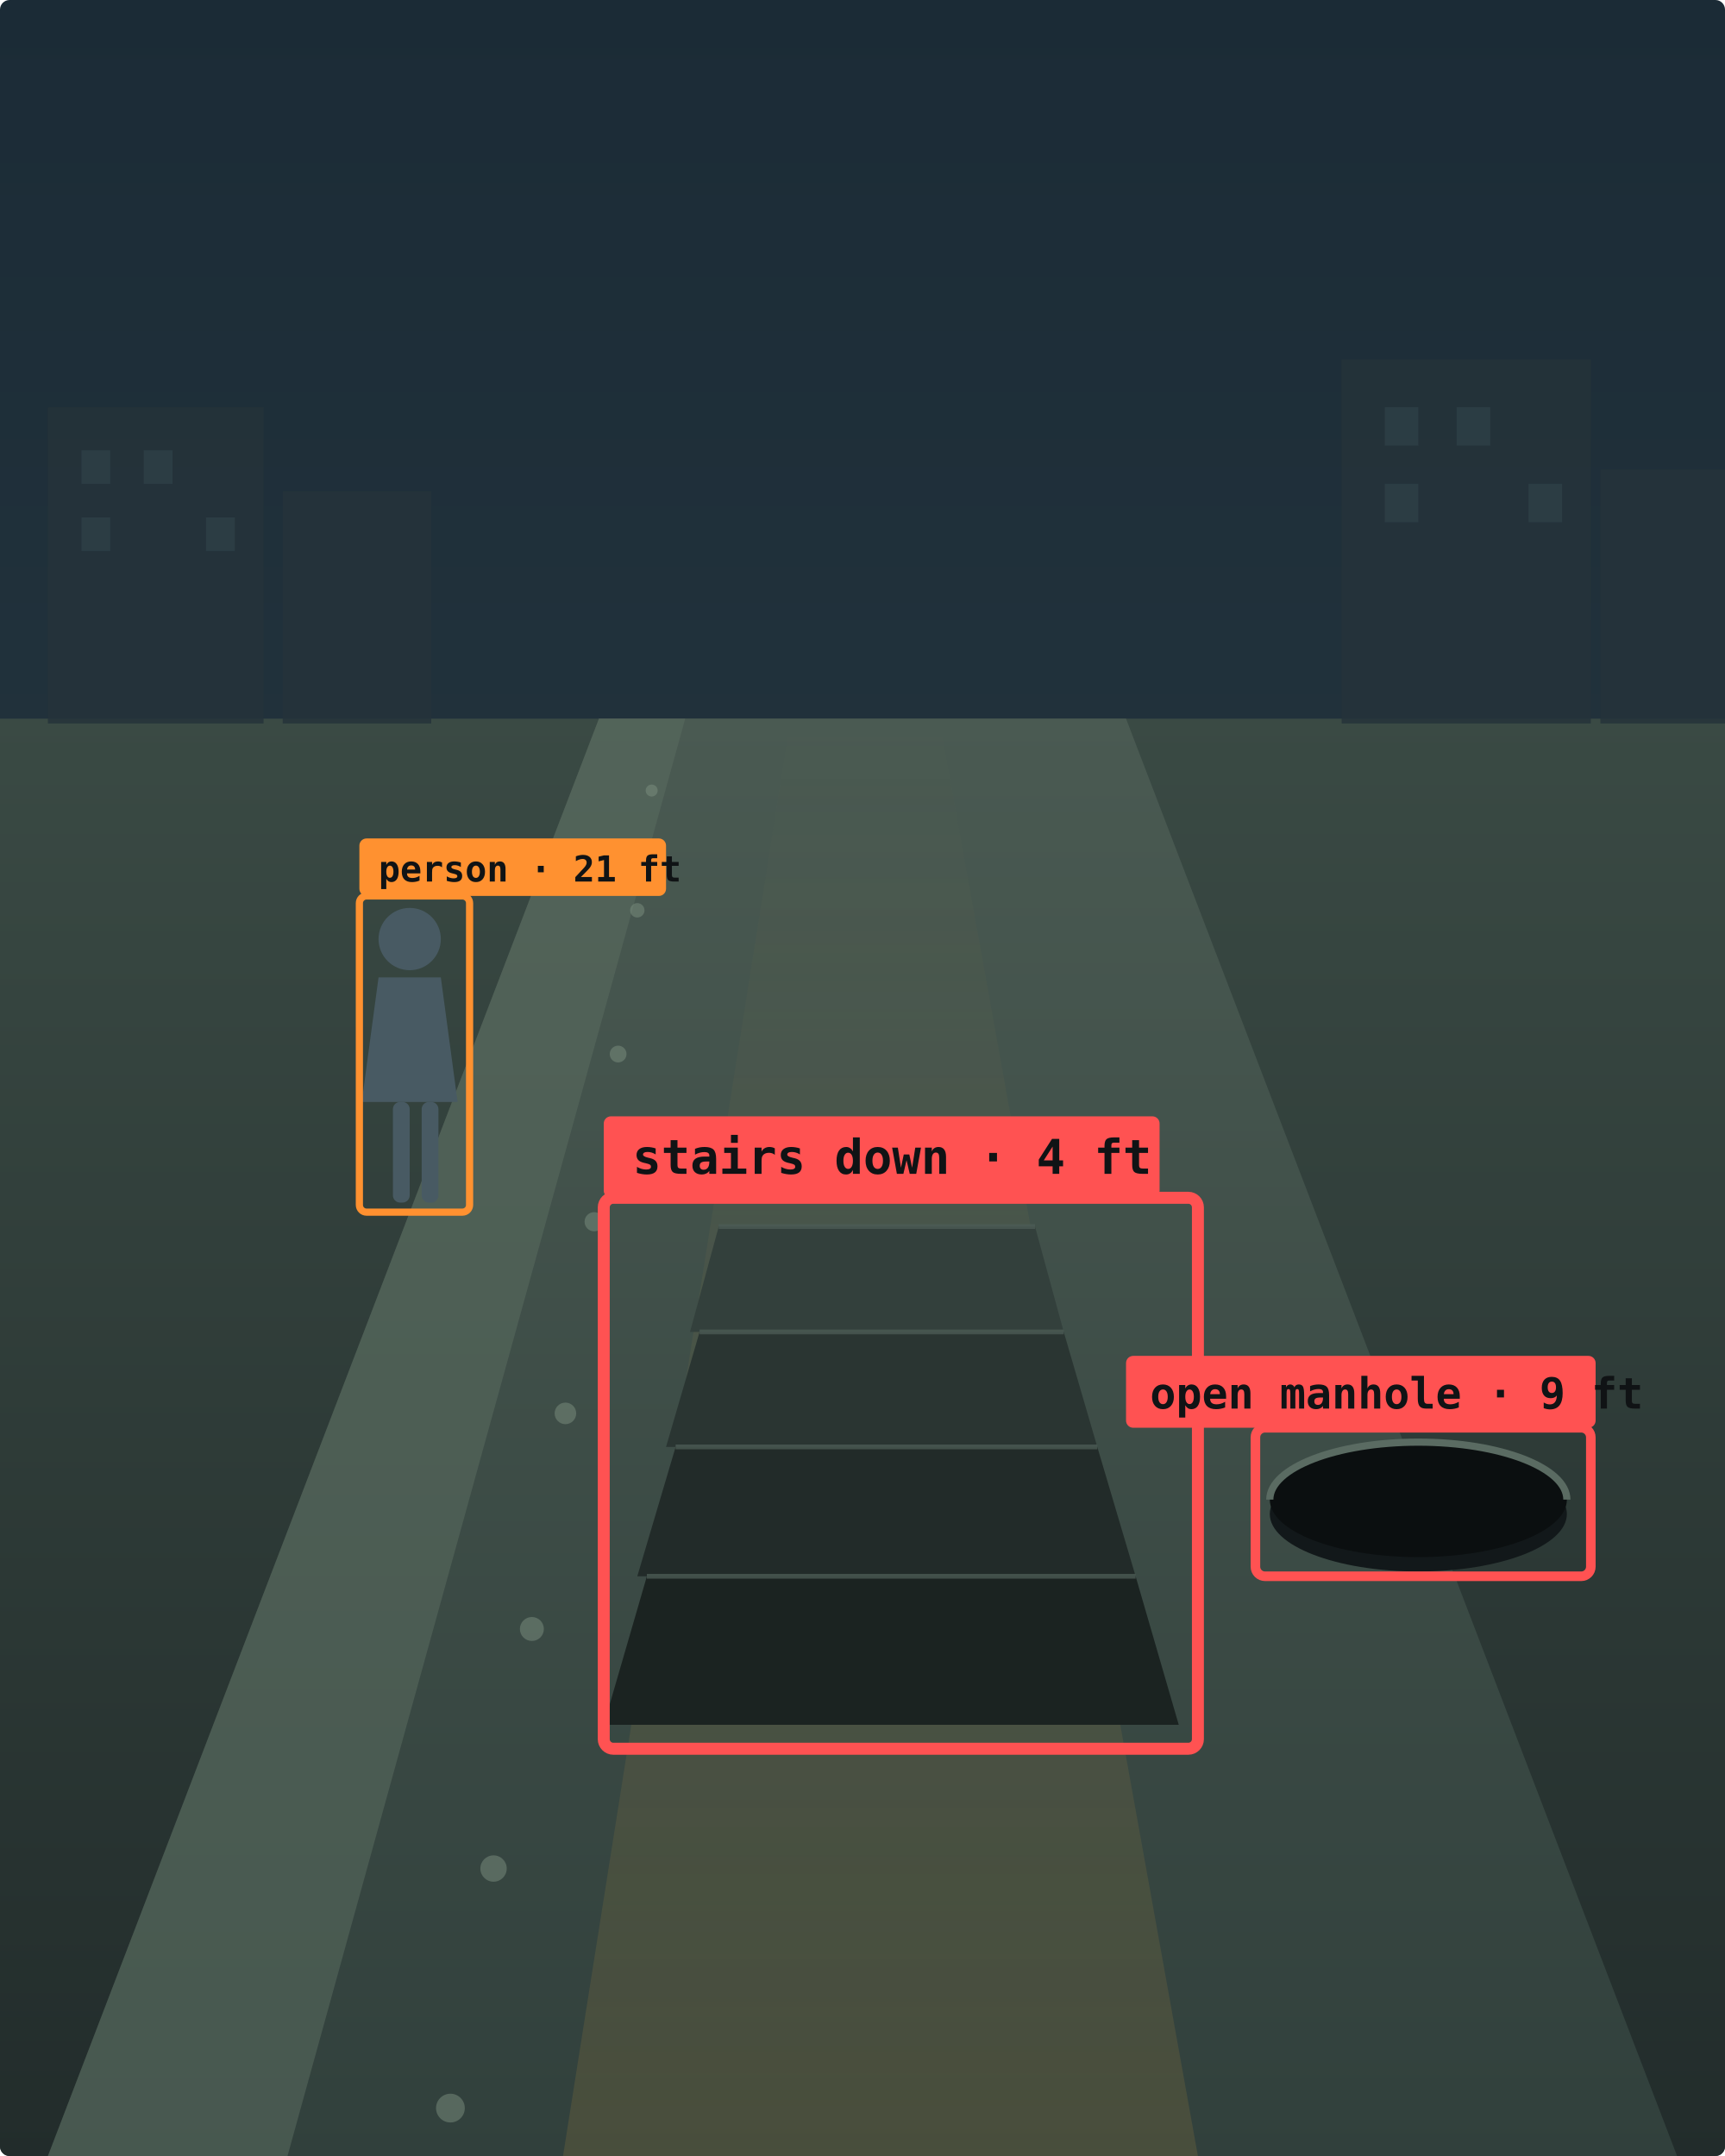
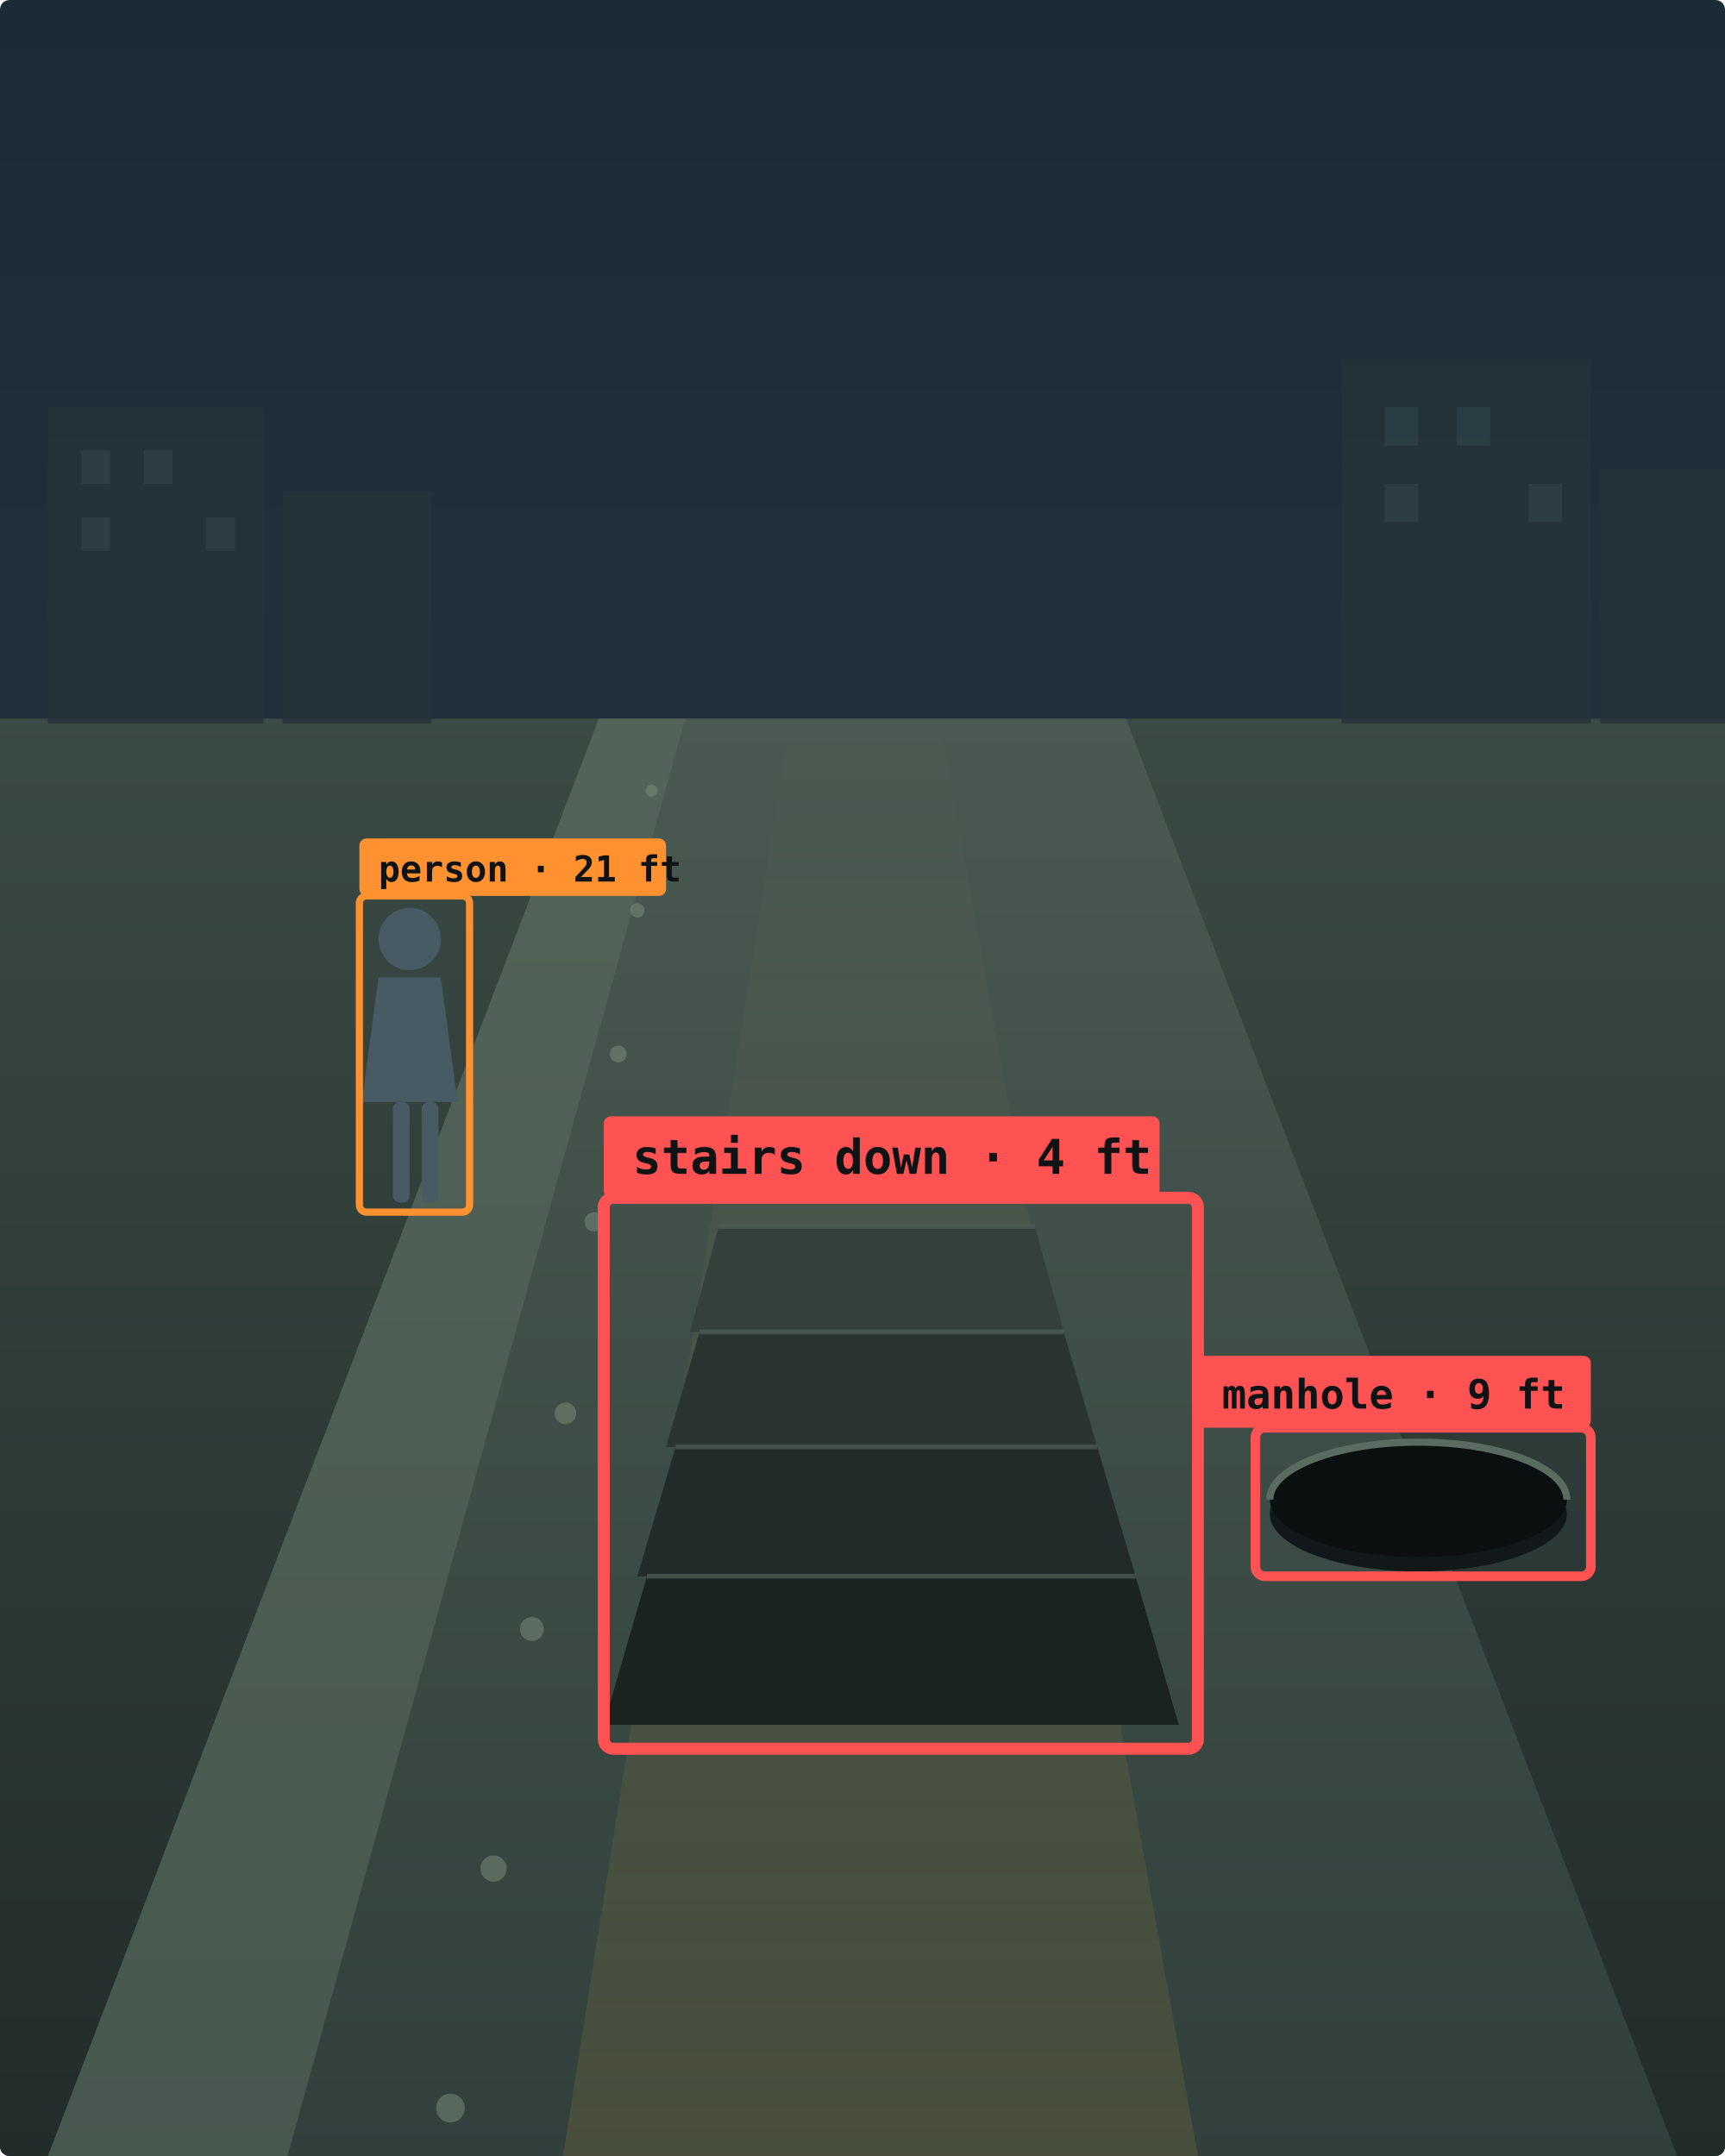
<svg xmlns="http://www.w3.org/2000/svg" viewBox="0 0 720 900" role="img" aria-labelledby="heroTitle heroDesc">
  <defs>
    <linearGradient id="sky" x1="0" y1="0" x2="0" y2="1">
      <stop offset="0" stop-color="#1B2B36" />
      <stop offset="1" stop-color="#2C3E46" />
    </linearGradient>
    <linearGradient id="ground" x1="0" y1="0" x2="0" y2="1">
      <stop offset="0" stop-color="#3A4A44" />
      <stop offset="1" stop-color="#222C2B" />
    </linearGradient>
    <linearGradient id="path" x1="0" y1="0" x2="0" y2="1">
      <stop offset="0" stop-color="#4A5A52" />
      <stop offset="1" stop-color="#31403C" />
    </linearGradient>
    <linearGradient id="corridor" x1="0" y1="0" x2="0" y2="1">
      <stop offset="0" stop-color="#E5A83C" stop-opacity="0" />
      <stop offset="1" stop-color="#E5A83C" stop-opacity="0.13" />
    </linearGradient>
    <clipPath id="screen">
      <rect x="0" y="0" width="720" height="900" rx="4" />
    </clipPath>
  </defs>
  <g clip-path="url(#screen)">
    <rect width="720" height="900" fill="url(#sky)" />
    <rect y="300" width="720" height="600" fill="url(#ground)" />
    <g fill="#243239" opacity="0.85">
      <rect x="20" y="170" width="90" height="132" />
      <rect x="118" y="205" width="62" height="97" />
      <rect x="560" y="150" width="104" height="152" />
      <rect x="668" y="196" width="52" height="106" />
    </g>
    <g fill="#2F4149" opacity="0.7">
      <rect x="34" y="188" width="12" height="14" />
      <rect x="60" y="188" width="12" height="14" />
      <rect x="34" y="216" width="12" height="14" />
      <rect x="86" y="216" width="12" height="14" />
      <rect x="578" y="170" width="14" height="16" />
      <rect x="608" y="170" width="14" height="16" />
      <rect x="578" y="202" width="14" height="16" />
      <rect x="638" y="202" width="14" height="16" />
    </g>
    <path d="M250 300 L470 300 L700 900 L20 900 Z" fill="url(#path)" />
    <path d="M250 300 L286 300 L120 900 L20 900 Z" fill="#5A6B5F" opacity="0.55" />
    <g fill="#7C8F80" opacity="0.5">
      <circle cx="272" cy="330" r="2.5" />
      <circle cx="266" cy="380" r="3" />
      <circle cx="258" cy="440" r="3.5" />
      <circle cx="248" cy="510" r="4" />
      <circle cx="236" cy="590" r="4.5" />
      <circle cx="222" cy="680" r="5" />
      <circle cx="206" cy="780" r="5.5" />
      <circle cx="188" cy="880" r="6" />
    </g>
    <path d="M330 300 L392 300 L500 900 L235 900 Z" fill="url(#corridor)" />
    <g>
      <path d="M300 512 L432 512 L444 556 L288 556 Z" fill="#33403C" />
      <path d="M292 556 L444 556 L458 604 L278 604 Z" fill="#2A3532" />
      <path d="M282 604 L458 604 L474 658 L266 658 Z" fill="#222B29" />
      <path d="M270 658 L474 658 L492 720 L252 720 Z" fill="#1B2321" />
      <g stroke="#4C5C55" stroke-width="2" opacity="0.75">
        <path d="M300 512 L432 512" />
        <path d="M292 556 L444 556" />
        <path d="M282 604 L458 604" />
        <path d="M270 658 L474 658" />
      </g>
    </g>
    <ellipse cx="592" cy="632" rx="62" ry="24" fill="#12181A" />
    <ellipse cx="592" cy="626" rx="62" ry="24" fill="#0B0F10" />
    <path d="M530 626 A62 24 0 0 1 654 626" fill="none" stroke="#5A6B62" stroke-width="3" />
    <g fill="#485A63">
      <circle cx="171" cy="392" r="13" />
      <path d="M158 408 h26 l7 52 h-40 z" />
      <rect x="164" y="460" width="7" height="42" rx="3" />
      <rect x="176" y="460" width="7" height="42" rx="3" />
    </g>
    <g>
      <rect x="252" y="500" width="248" height="230" fill="none" stroke="#FF5252" stroke-width="5" rx="4" />
      <rect x="252" y="466" width="232" height="34" fill="#FF5252" rx="3" />
      <text x="264" y="490" font-family="ui-monospace, Menlo, monospace" font-size="20" font-weight="700" fill="#101315">stairs down · 4 ft</text>
    </g>
    <g>
      <rect x="524" y="596" width="140" height="62" fill="none" stroke="#FF5252" stroke-width="4" rx="4" />
-       <rect x="470" y="566" width="196" height="30" fill="#FF5252" rx="3" />
-       <text x="480" y="588" font-family="ui-monospace, Menlo, monospace" font-size="18" font-weight="700" fill="#101315">open manhole · 9 ft</text>
+       <rect x="500" y="566" width="164" height="30" fill="#FF5252" rx="3" />
+       <text x="510" y="588" font-family="ui-monospace, Menlo, monospace" font-size="17" font-weight="700" fill="#101315">manhole · 9 ft</text>
    </g>
    <g>
      <rect x="150" y="374" width="46" height="132" fill="none" stroke="#FF9130" stroke-width="3" rx="3" />
      <rect x="150" y="350" width="128" height="24" fill="#FF9130" rx="3" />
      <text x="158" y="368" font-family="ui-monospace, Menlo, monospace" font-size="15" font-weight="700" fill="#101315">person · 21 ft</text>
    </g>
  </g>
</svg>
